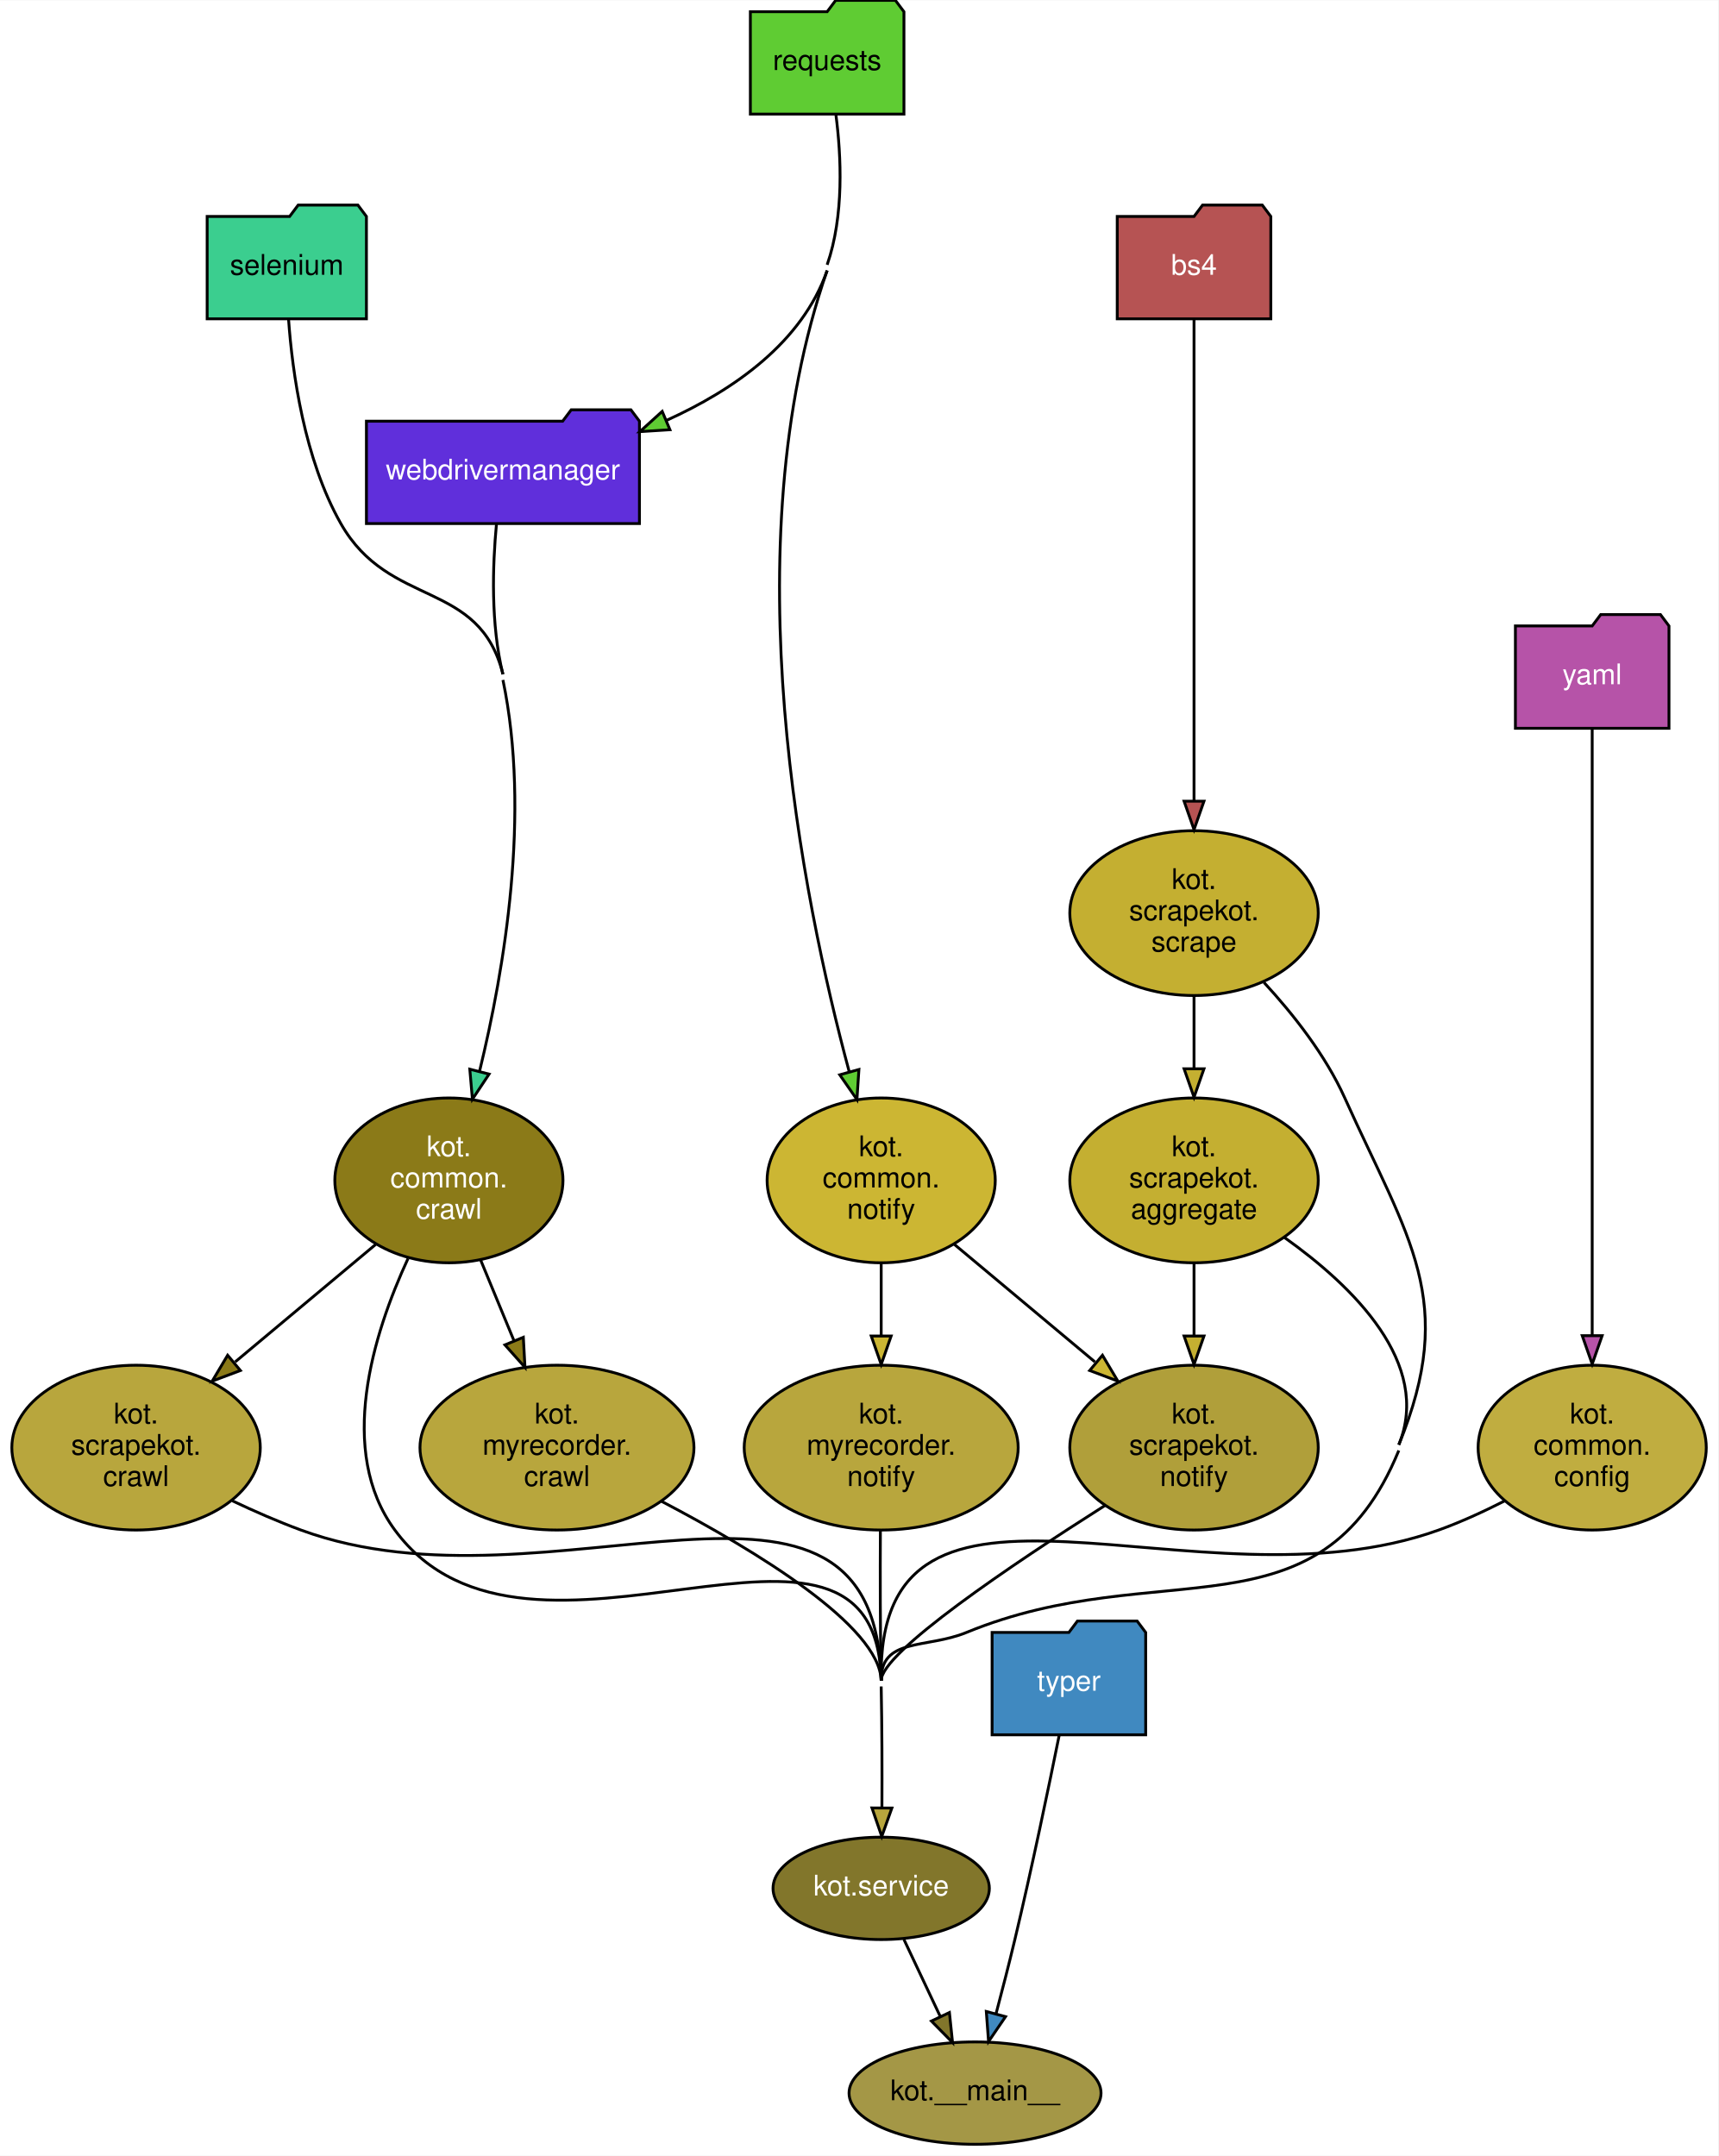
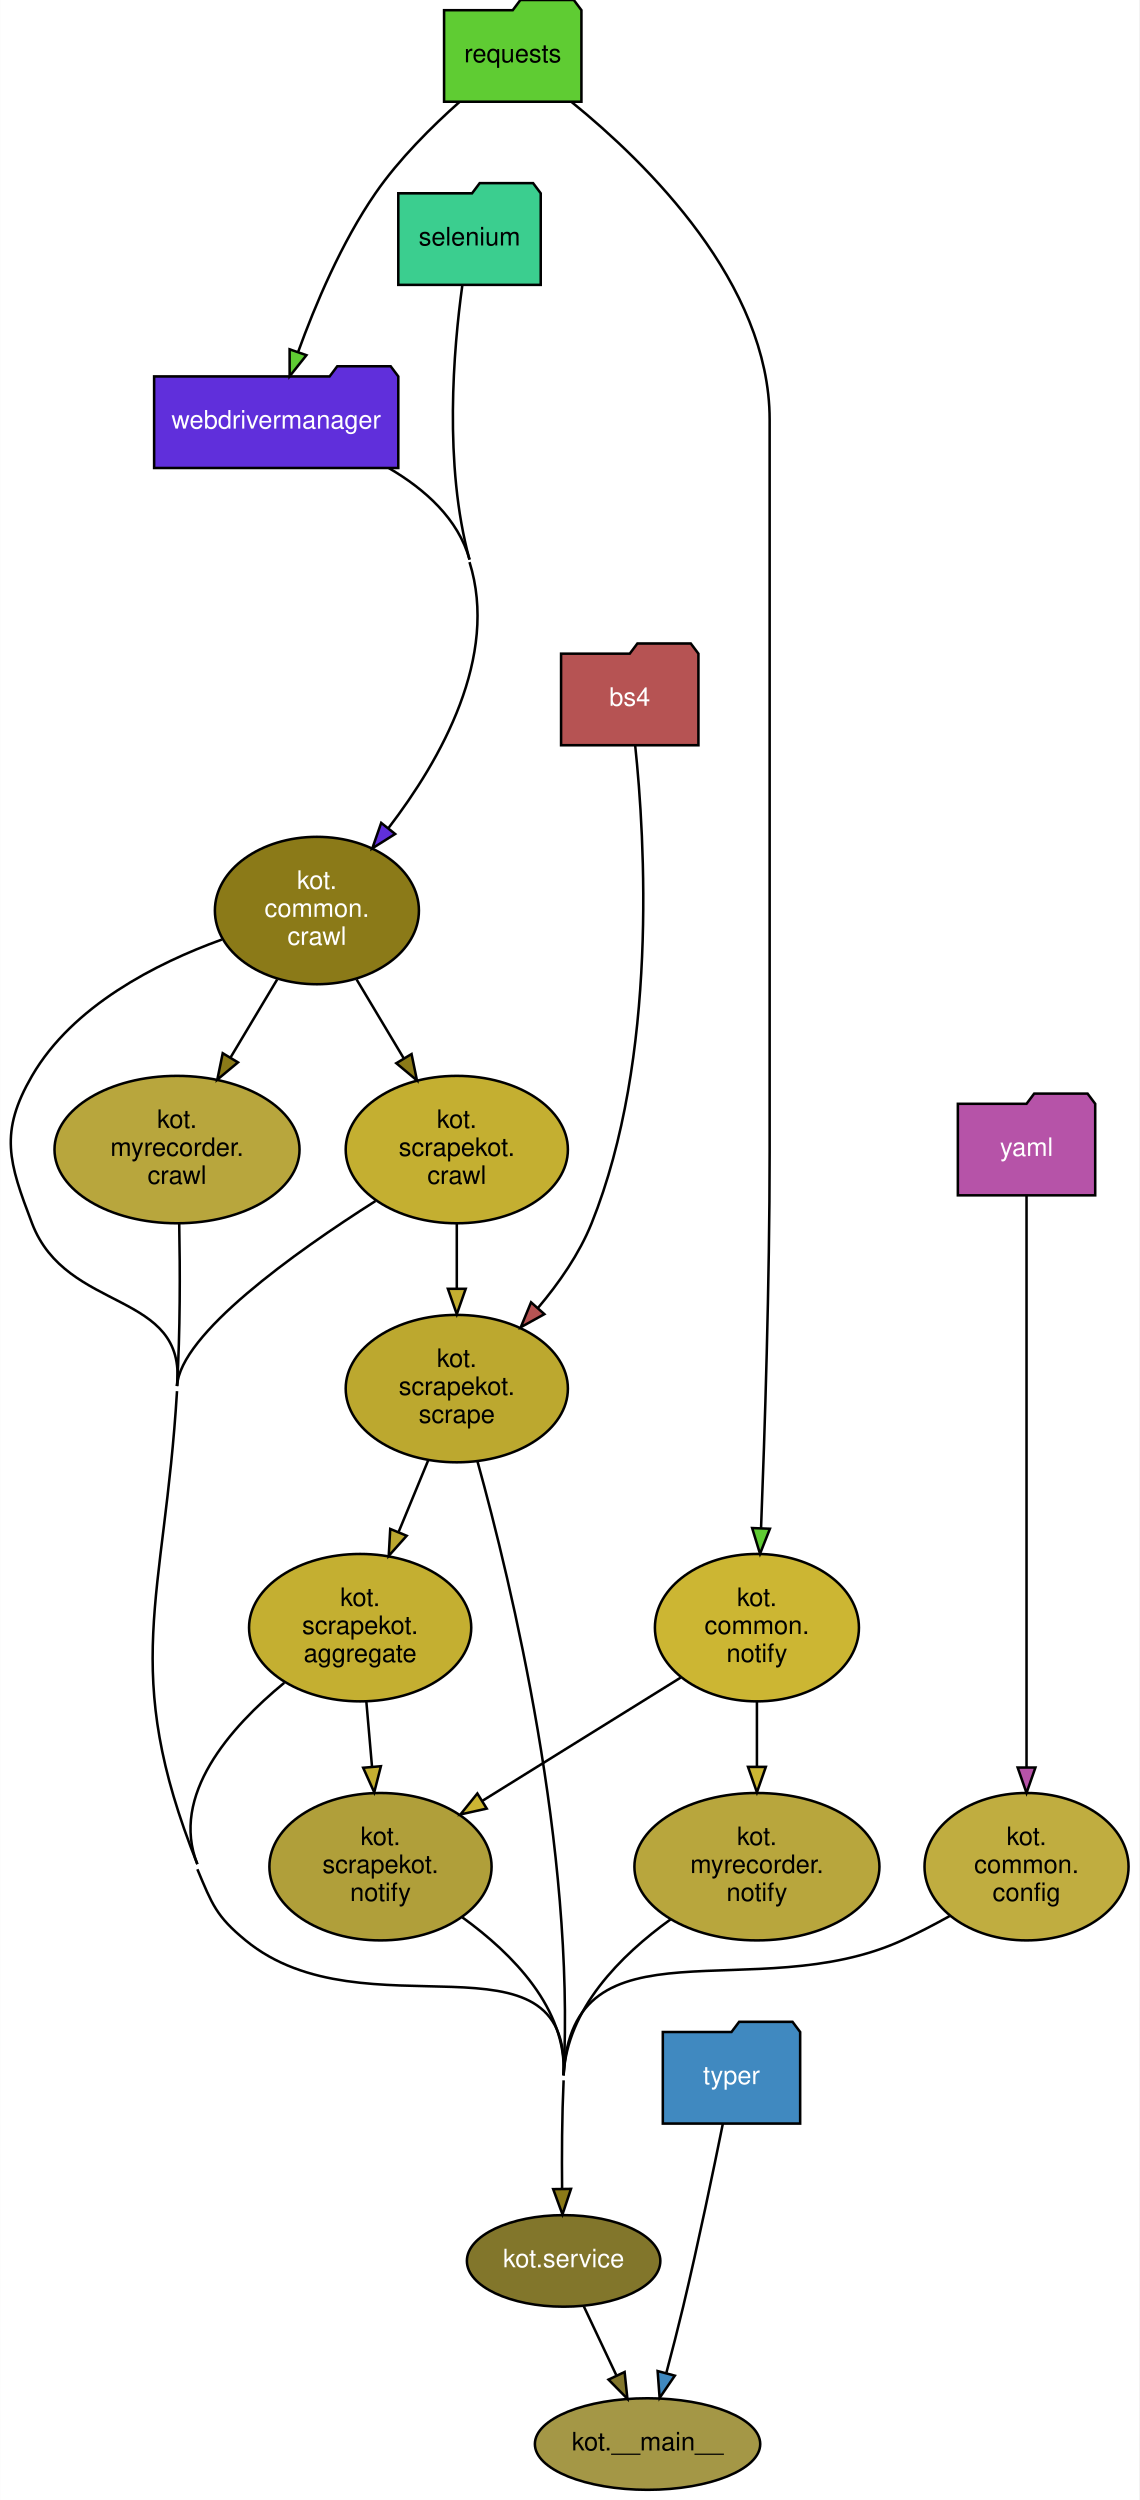
- <svg xmlns="http://www.w3.org/2000/svg" width="604pt" height="758pt" viewBox="0.00 0.00 604.15 757.95">
-   <g id="graph0" class="graph" transform="scale(1 1) rotate(0) translate(4 753.95)">
+ <svg xmlns="http://www.w3.org/2000/svg" width="448pt" height="983pt" viewBox="0.00 0.00 447.83 982.91">
+   <g id="graph0" class="graph" transform="scale(1 1) rotate(0) translate(4 978.91)">
    <style>.edge&gt;path:hover{stroke-width:8}</style>
-     <polygon fill="white" stroke="transparent" points="-4,4 -4,-753.95 600.15,-753.95 600.15,4 -4,4" />
+     <polygon fill="white" stroke="transparent" points="-4,4 -4,-978.91 443.83,-978.91 443.83,4 -4,4" />
    <g id="node1" class="node">
      <style>.edge&gt;path:hover{stroke-width:8}</style>
-       <ellipse fill="#a49746" stroke="black" cx="338.84" cy="-18" rx="44.3" ry="18" />
-       <text text-anchor="middle" x="338.84" y="-15.5" font-family="Helvetica,sans-Serif" font-size="10.00" fill="#000000">kot.__main__</text>
+       <ellipse fill="#a49746" stroke="black" cx="250.53" cy="-18" rx="44.3" ry="18" />
+       <text text-anchor="middle" x="250.53" y="-15.5" font-family="Helvetica,sans-Serif" font-size="10.00" fill="#000000">kot.__main__</text>
    </g>
    <g id="node2" class="node">
      <style>.edge&gt;path:hover{stroke-width:8}</style>
-       <ellipse fill="#c0ad40" stroke="black" cx="555.84" cy="-244.99" rx="40.11" ry="28.98" />
-       <text text-anchor="middle" x="555.84" y="-253.49" font-family="Helvetica,sans-Serif" font-size="10.00" fill="#000000">kot.</text>
-       <text text-anchor="middle" x="555.84" y="-242.49" font-family="Helvetica,sans-Serif" font-size="10.00" fill="#000000">common.</text>
-       <text text-anchor="middle" x="555.84" y="-231.49" font-family="Helvetica,sans-Serif" font-size="10.00" fill="#000000">config</text>
+       <ellipse fill="#c0ad40" stroke="black" cx="399.53" cy="-244.99" rx="40.11" ry="28.98" />
+       <text text-anchor="middle" x="399.53" y="-253.49" font-family="Helvetica,sans-Serif" font-size="10.00" fill="#000000">kot.</text>
+       <text text-anchor="middle" x="399.53" y="-242.49" font-family="Helvetica,sans-Serif" font-size="10.00" fill="#000000">common.</text>
+       <text text-anchor="middle" x="399.53" y="-231.49" font-family="Helvetica,sans-Serif" font-size="10.00" fill="#000000">config</text>
    </g>
    <g id="node11" class="node">
      <style>.edge&gt;path:hover{stroke-width:8}</style>
-       <ellipse fill="#82762b" stroke="black" cx="305.84" cy="-90" rx="38.03" ry="18" />
-       <text text-anchor="middle" x="305.84" y="-87.5" font-family="Helvetica,sans-Serif" font-size="10.00" fill="#ffffff">kot.service</text>
+       <ellipse fill="#82762b" stroke="black" cx="217.53" cy="-90" rx="38.03" ry="18" />
+       <text text-anchor="middle" x="217.53" y="-87.5" font-family="Helvetica,sans-Serif" font-size="10.00" fill="#ffffff">kot.service</text>
    </g>
    <g id="edge2" class="edge">
      <style>.edge&gt;path:hover{stroke-width:8}</style>
-       <path fill="none" stroke="black" d="M525.06,-226.26C517.63,-222.48 509.59,-218.79 501.84,-216 416.95,-185.41 303.98,-253.22 305.84,-163" />
+       <path fill="none" stroke="black" d="M369.4,-225.64C363.26,-222.23 356.77,-218.84 350.53,-216 292.62,-189.61 220.73,-226.55 217.53,-163" />
    </g>
    <g id="node3" class="node">
      <style>.edge&gt;path:hover{stroke-width:8}</style>
-       <ellipse fill="#8b7a18" stroke="black" cx="153.84" cy="-338.97" rx="40.11" ry="28.98" />
-       <text text-anchor="middle" x="153.84" y="-347.47" font-family="Helvetica,sans-Serif" font-size="10.00" fill="#ffffff">kot.</text>
-       <text text-anchor="middle" x="153.84" y="-336.47" font-family="Helvetica,sans-Serif" font-size="10.00" fill="#ffffff">common.</text>
-       <text text-anchor="middle" x="153.84" y="-325.47" font-family="Helvetica,sans-Serif" font-size="10.00" fill="#ffffff">crawl</text>
+       <ellipse fill="#8b7a18" stroke="black" cx="120.53" cy="-620.92" rx="40.11" ry="28.98" />
+       <text text-anchor="middle" x="120.53" y="-629.42" font-family="Helvetica,sans-Serif" font-size="10.00" fill="#ffffff">kot.</text>
+       <text text-anchor="middle" x="120.53" y="-618.42" font-family="Helvetica,sans-Serif" font-size="10.00" fill="#ffffff">common.</text>
+       <text text-anchor="middle" x="120.53" y="-607.42" font-family="Helvetica,sans-Serif" font-size="10.00" fill="#ffffff">crawl</text>
    </g>
    <g id="node5" class="node">
      <style>.edge&gt;path:hover{stroke-width:8}</style>
-       <ellipse fill="#b8a63d" stroke="black" cx="191.84" cy="-244.99" rx="48.17" ry="28.98" />
-       <text text-anchor="middle" x="191.84" y="-253.49" font-family="Helvetica,sans-Serif" font-size="10.00" fill="#000000">kot.</text>
-       <text text-anchor="middle" x="191.84" y="-242.49" font-family="Helvetica,sans-Serif" font-size="10.00" fill="#000000">myrecorder.</text>
-       <text text-anchor="middle" x="191.84" y="-231.49" font-family="Helvetica,sans-Serif" font-size="10.00" fill="#000000">crawl</text>
+       <ellipse fill="#b8a63d" stroke="black" cx="65.53" cy="-526.94" rx="48.17" ry="28.98" />
+       <text text-anchor="middle" x="65.53" y="-535.44" font-family="Helvetica,sans-Serif" font-size="10.00" fill="#000000">kot.</text>
+       <text text-anchor="middle" x="65.53" y="-524.44" font-family="Helvetica,sans-Serif" font-size="10.00" fill="#000000">myrecorder.</text>
+       <text text-anchor="middle" x="65.53" y="-513.44" font-family="Helvetica,sans-Serif" font-size="10.00" fill="#000000">crawl</text>
    </g>
    <g id="edge3" class="edge">
      <style>.edge&gt;path:hover{stroke-width:8}</style>
-       <path fill="none" stroke="black" d="M165.04,-310.87C168.68,-302.06 172.78,-292.13 176.66,-282.74" />
-       <polygon fill="#8b7a18" stroke="black" points="180.01,-283.79 180.59,-273.22 173.54,-281.12 180.01,-283.79" />
+       <path fill="none" stroke="black" d="M104.91,-593.81C99.21,-584.28 92.67,-573.34 86.58,-563.15" />
+       <polygon fill="#8b7a18" stroke="black" points="89.5,-561.22 81.37,-554.44 83.5,-564.82 89.5,-561.22" />
    </g>
    <g id="node8" class="node">
      <style>.edge&gt;path:hover{stroke-width:8}</style>
-       <ellipse fill="#b8a63d" stroke="black" cx="43.84" cy="-244.99" rx="43.68" ry="28.98" />
-       <text text-anchor="middle" x="43.84" y="-253.49" font-family="Helvetica,sans-Serif" font-size="10.00" fill="#000000">kot.</text>
-       <text text-anchor="middle" x="43.84" y="-242.49" font-family="Helvetica,sans-Serif" font-size="10.00" fill="#000000">scrapekot.</text>
-       <text text-anchor="middle" x="43.84" y="-231.49" font-family="Helvetica,sans-Serif" font-size="10.00" fill="#000000">crawl</text>
+       <ellipse fill="#c4af31" stroke="black" cx="175.53" cy="-526.94" rx="43.68" ry="28.98" />
+       <text text-anchor="middle" x="175.53" y="-535.44" font-family="Helvetica,sans-Serif" font-size="10.00" fill="#000000">kot.</text>
+       <text text-anchor="middle" x="175.53" y="-524.44" font-family="Helvetica,sans-Serif" font-size="10.00" fill="#000000">scrapekot.</text>
+       <text text-anchor="middle" x="175.53" y="-513.44" font-family="Helvetica,sans-Serif" font-size="10.00" fill="#000000">crawl</text>
    </g>
    <g id="edge4" class="edge">
      <style>.edge&gt;path:hover{stroke-width:8}</style>
-       <path fill="none" stroke="black" d="M128.05,-316.41C113.34,-304.11 94.71,-288.53 78.71,-275.15" />
-       <polygon fill="#8b7a18" stroke="black" points="80.53,-272.11 70.62,-268.38 76.04,-277.48 80.53,-272.11" />
+       <path fill="none" stroke="black" d="M136.14,-593.81C141.89,-584.2 148.49,-573.15 154.63,-562.88" />
+       <polygon fill="#8b7a18" stroke="black" points="157.74,-564.5 159.87,-554.12 151.74,-560.9 157.74,-564.5" />
    </g>
    <g id="edge5" class="edge">
      <style>.edge&gt;path:hover{stroke-width:8}</style>
-       <path fill="none" stroke="black" d="M139.48,-311.52C127.16,-284.86 114.37,-243.78 134.84,-216 182.05,-151.95 304.2,-242.55 305.84,-163" />
+       <path fill="none" stroke="black" d="M65.53,-431.96C60.56,-349.38 42.9,-322.84 73.53,-245.99" />
+       <path fill="none" stroke="black" d="M83.17,-609.52C57.2,-600.12 24.49,-583.43 8.53,-555.93 -4.41,-533.64 -0.65,-522.03 8.53,-497.95 22.08,-462.35 69.42,-471.84 65.53,-433.96" />
+       <path fill="none" stroke="black" d="M73.53,-243.99C79.37,-230.14 80.91,-225.54 92.53,-216 139.15,-177.69 220.35,-223.28 217.53,-163" />
+       <path fill="none" stroke="black" d="M217.53,-161C216.87,-146.96 216.8,-131.33 216.93,-118.4" />
+       <polygon fill="#8b7a18" stroke="black" points="220.43,-118.32 217.08,-108.27 213.43,-118.22 220.43,-118.32" />
    </g>
    <g id="node4" class="node">
      <style>.edge&gt;path:hover{stroke-width:8}</style>
-       <ellipse fill="#ccb633" stroke="black" cx="305.84" cy="-338.97" rx="40.11" ry="28.98" />
-       <text text-anchor="middle" x="305.84" y="-347.47" font-family="Helvetica,sans-Serif" font-size="10.00" fill="#000000">kot.</text>
-       <text text-anchor="middle" x="305.84" y="-336.47" font-family="Helvetica,sans-Serif" font-size="10.00" fill="#000000">common.</text>
-       <text text-anchor="middle" x="305.84" y="-325.47" font-family="Helvetica,sans-Serif" font-size="10.00" fill="#000000">notify</text>
+       <ellipse fill="#ccb633" stroke="black" cx="293.53" cy="-338.97" rx="40.11" ry="28.98" />
+       <text text-anchor="middle" x="293.53" y="-347.47" font-family="Helvetica,sans-Serif" font-size="10.00" fill="#000000">kot.</text>
+       <text text-anchor="middle" x="293.53" y="-336.47" font-family="Helvetica,sans-Serif" font-size="10.00" fill="#000000">common.</text>
+       <text text-anchor="middle" x="293.53" y="-325.47" font-family="Helvetica,sans-Serif" font-size="10.00" fill="#000000">notify</text>
    </g>
    <g id="node6" class="node">
      <style>.edge&gt;path:hover{stroke-width:8}</style>
-       <ellipse fill="#b8a63d" stroke="black" cx="305.84" cy="-244.99" rx="48.17" ry="28.98" />
-       <text text-anchor="middle" x="305.84" y="-253.49" font-family="Helvetica,sans-Serif" font-size="10.00" fill="#000000">kot.</text>
-       <text text-anchor="middle" x="305.84" y="-242.49" font-family="Helvetica,sans-Serif" font-size="10.00" fill="#000000">myrecorder.</text>
-       <text text-anchor="middle" x="305.84" y="-231.49" font-family="Helvetica,sans-Serif" font-size="10.00" fill="#000000">notify</text>
+       <ellipse fill="#b8a63d" stroke="black" cx="293.53" cy="-244.99" rx="48.17" ry="28.98" />
+       <text text-anchor="middle" x="293.53" y="-253.49" font-family="Helvetica,sans-Serif" font-size="10.00" fill="#000000">kot.</text>
+       <text text-anchor="middle" x="293.53" y="-242.49" font-family="Helvetica,sans-Serif" font-size="10.00" fill="#000000">myrecorder.</text>
+       <text text-anchor="middle" x="293.53" y="-231.49" font-family="Helvetica,sans-Serif" font-size="10.00" fill="#000000">notify</text>
    </g>
    <g id="edge6" class="edge">
      <style>.edge&gt;path:hover{stroke-width:8}</style>
-       <path fill="none" stroke="black" d="M305.84,-309.88C305.84,-301.84 305.84,-292.94 305.84,-284.39" />
-       <polygon fill="#ccb633" stroke="black" points="309.34,-284.23 305.84,-274.23 302.34,-284.23 309.34,-284.23" />
+       <path fill="none" stroke="black" d="M293.53,-309.88C293.53,-301.84 293.53,-292.94 293.53,-284.39" />
+       <polygon fill="#ccb633" stroke="black" points="297.03,-284.23 293.53,-274.23 290.03,-284.23 297.03,-284.23" />
    </g>
    <g id="node9" class="node">
      <style>.edge&gt;path:hover{stroke-width:8}</style>
-       <ellipse fill="#b09f3a" stroke="black" cx="415.84" cy="-244.99" rx="43.68" ry="28.98" />
-       <text text-anchor="middle" x="415.84" y="-253.49" font-family="Helvetica,sans-Serif" font-size="10.00" fill="#000000">kot.</text>
-       <text text-anchor="middle" x="415.84" y="-242.49" font-family="Helvetica,sans-Serif" font-size="10.00" fill="#000000">scrapekot.</text>
-       <text text-anchor="middle" x="415.84" y="-231.49" font-family="Helvetica,sans-Serif" font-size="10.00" fill="#000000">notify</text>
+       <ellipse fill="#b09f3a" stroke="black" cx="145.53" cy="-244.99" rx="43.68" ry="28.98" />
+       <text text-anchor="middle" x="145.53" y="-253.49" font-family="Helvetica,sans-Serif" font-size="10.00" fill="#000000">kot.</text>
+       <text text-anchor="middle" x="145.53" y="-242.49" font-family="Helvetica,sans-Serif" font-size="10.00" fill="#000000">scrapekot.</text>
+       <text text-anchor="middle" x="145.53" y="-231.49" font-family="Helvetica,sans-Serif" font-size="10.00" fill="#000000">notify</text>
    </g>
    <g id="edge7" class="edge">
      <style>.edge&gt;path:hover{stroke-width:8}</style>
-       <path fill="none" stroke="black" d="M331.63,-316.41C346.34,-304.11 364.97,-288.53 380.97,-275.15" />
-       <polygon fill="#ccb633" stroke="black" points="383.64,-277.48 389.06,-268.38 379.15,-272.11 383.64,-277.48" />
+       <path fill="none" stroke="black" d="M263.58,-319.36C241.16,-305.43 210.26,-286.22 185.7,-270.96" />
+       <polygon fill="#ccb633" stroke="black" points="187.3,-267.84 176.96,-265.53 183.61,-273.78 187.3,-267.84" />
    </g>
    <g id="edge8" class="edge">
      <style>.edge&gt;path:hover{stroke-width:8}</style>
-       <path fill="none" stroke="black" d="M228.68,-226.07C261.84,-208.7 305.44,-182.24 305.84,-163" />
+       <path fill="none" stroke="black" d="M66.4,-497.73C66.75,-479.52 66.81,-455.32 65.53,-433.96" />
    </g>
    <g id="edge9" class="edge">
      <style>.edge&gt;path:hover{stroke-width:8}</style>
-       <path fill="none" stroke="black" d="M305.56,-215.88C305.47,-200.29 305.48,-180.57 305.84,-163" />
+       <path fill="none" stroke="black" d="M259.52,-224.24C239.9,-210.1 218.84,-189 217.53,-163" />
    </g>
    <g id="node7" class="node">
      <style>.edge&gt;path:hover{stroke-width:8}</style>
-       <ellipse fill="#c4af31" stroke="black" cx="415.84" cy="-338.97" rx="43.68" ry="28.98" />
-       <text text-anchor="middle" x="415.84" y="-347.47" font-family="Helvetica,sans-Serif" font-size="10.00" fill="#000000">kot.</text>
-       <text text-anchor="middle" x="415.84" y="-336.47" font-family="Helvetica,sans-Serif" font-size="10.00" fill="#000000">scrapekot.</text>
-       <text text-anchor="middle" x="415.84" y="-325.47" font-family="Helvetica,sans-Serif" font-size="10.00" fill="#000000">aggregate</text>
+       <ellipse fill="#c4af31" stroke="black" cx="137.53" cy="-338.97" rx="43.68" ry="28.98" />
+       <text text-anchor="middle" x="137.53" y="-347.47" font-family="Helvetica,sans-Serif" font-size="10.00" fill="#000000">kot.</text>
+       <text text-anchor="middle" x="137.53" y="-336.47" font-family="Helvetica,sans-Serif" font-size="10.00" fill="#000000">scrapekot.</text>
+       <text text-anchor="middle" x="137.53" y="-325.47" font-family="Helvetica,sans-Serif" font-size="10.00" fill="#000000">aggregate</text>
    </g>
    <g id="edge10" class="edge">
      <style>.edge&gt;path:hover{stroke-width:8}</style>
-       <path fill="none" stroke="black" d="M415.84,-309.88C415.84,-301.84 415.84,-292.94 415.84,-284.39" />
-       <polygon fill="#c4af31" stroke="black" points="419.34,-284.23 415.84,-274.23 412.34,-284.23 419.34,-284.23" />
+       <path fill="none" stroke="black" d="M139.97,-309.88C140.67,-301.84 141.44,-292.94 142.19,-284.39" />
+       <polygon fill="#c4af31" stroke="black" points="145.69,-284.5 143.07,-274.23 138.72,-283.89 145.69,-284.5" />
    </g>
    <g id="edge11" class="edge">
      <style>.edge&gt;path:hover{stroke-width:8}</style>
-       <path fill="none" stroke="black" d="M487.84,-243.99C460.07,-176.16 403.64,-207.86 335.84,-180 321.67,-174.17 305.52,-178.32 305.84,-163" />
-       <path fill="none" stroke="black" d="M447.62,-318.89C471.95,-301.6 499.52,-274.52 487.84,-245.99" />
+       <path fill="none" stroke="black" d="M107.71,-317.31C86.24,-299.66 62.79,-272.92 73.53,-245.99" />
+     </g>
+     <g id="node10" class="node">
+       <style>.edge&gt;path:hover{stroke-width:8}</style>
+       <ellipse fill="#bca82f" stroke="black" cx="175.53" cy="-432.96" rx="43.68" ry="28.98" />
+       <text text-anchor="middle" x="175.53" y="-441.46" font-family="Helvetica,sans-Serif" font-size="10.00" fill="#000000">kot.</text>
+       <text text-anchor="middle" x="175.53" y="-430.46" font-family="Helvetica,sans-Serif" font-size="10.00" fill="#000000">scrapekot.</text>
+       <text text-anchor="middle" x="175.53" y="-419.46" font-family="Helvetica,sans-Serif" font-size="10.00" fill="#000000">scrape</text>
    </g>
    <g id="edge12" class="edge">
      <style>.edge&gt;path:hover{stroke-width:8}</style>
-       <path fill="none" stroke="black" d="M305.84,-161C306.13,-146.95 306.16,-131.31 306.1,-118.39" />
-       <polygon fill="#b8a63d" stroke="black" points="309.6,-118.24 306.04,-108.26 302.6,-118.28 309.6,-118.24" />
-       <path fill="none" stroke="black" d="M77.71,-226.28C85.51,-222.59 93.86,-218.93 101.84,-216 189.78,-183.71 303.91,-256.66 305.84,-163" />
+       <path fill="none" stroke="black" d="M175.53,-497.84C175.53,-489.8 175.53,-480.9 175.53,-472.36" />
+       <polygon fill="#c4af31" stroke="black" points="179.03,-472.2 175.53,-462.2 172.03,-472.2 179.03,-472.2" />
    </g>
    <g id="edge13" class="edge">
      <style>.edge&gt;path:hover{stroke-width:8}</style>
-       <path fill="none" stroke="black" d="M384.54,-224.65C351.95,-203.97 305.64,-172.84 305.84,-163" />
-     </g>
-     <g id="node10" class="node">
-       <style>.edge&gt;path:hover{stroke-width:8}</style>
-       <ellipse fill="#c4af31" stroke="black" cx="415.84" cy="-432.96" rx="43.68" ry="28.98" />
-       <text text-anchor="middle" x="415.84" y="-441.46" font-family="Helvetica,sans-Serif" font-size="10.00" fill="#000000">kot.</text>
-       <text text-anchor="middle" x="415.84" y="-430.46" font-family="Helvetica,sans-Serif" font-size="10.00" fill="#000000">scrapekot.</text>
-       <text text-anchor="middle" x="415.84" y="-419.46" font-family="Helvetica,sans-Serif" font-size="10.00" fill="#000000">scrape</text>
+       <path fill="none" stroke="black" d="M143.59,-506.73C111.55,-486.35 66.75,-454.33 65.53,-433.96" />
    </g>
    <g id="edge14" class="edge">
      <style>.edge&gt;path:hover{stroke-width:8}</style>
-       <path fill="none" stroke="black" d="M415.84,-403.86C415.84,-395.82 415.84,-386.92 415.84,-378.38" />
-       <polygon fill="#c4af31" stroke="black" points="419.34,-378.22 415.84,-368.22 412.34,-378.22 419.34,-378.22" />
+       <path fill="none" stroke="black" d="M177.72,-225.07C197.5,-210.75 218.84,-189.12 217.53,-163" />
    </g>
    <g id="edge15" class="edge">
      <style>.edge&gt;path:hover{stroke-width:8}</style>
-       <path fill="none" stroke="black" d="M440.44,-408.57C450.84,-397.29 462.09,-382.96 468.84,-367.97 491.37,-317.94 508.63,-296.77 487.84,-245.99" />
+       <path fill="none" stroke="black" d="M164.33,-404.86C160.69,-396.05 156.59,-386.12 152.71,-376.72" />
+       <polygon fill="#bca82f" stroke="black" points="155.83,-375.1 148.77,-367.2 149.36,-377.78 155.83,-375.1" />
    </g>
    <g id="edge16" class="edge">
      <style>.edge&gt;path:hover{stroke-width:8}</style>
-       <path fill="none" stroke="black" d="M313.83,-72.05C317.64,-63.97 322.28,-54.12 326.53,-45.11" />
-       <polygon fill="#82762b" stroke="black" points="329.83,-46.33 330.93,-35.79 323.5,-43.34 329.83,-46.33" />
+       <path fill="none" stroke="black" d="M183.68,-404.28C197.12,-355.74 222.02,-251.97 217.53,-163" />
+     </g>
+     <g id="edge17" class="edge">
+       <style>.edge&gt;path:hover{stroke-width:8}</style>
+       <path fill="none" stroke="black" d="M225.51,-72.05C229.32,-63.97 233.97,-54.12 238.22,-45.11" />
+       <polygon fill="#82762b" stroke="black" points="241.51,-46.33 242.61,-35.79 235.18,-43.34 241.51,-46.33" />
    </g>
    <g id="node12" class="node">
      <style>.edge&gt;path:hover{stroke-width:8}</style>
-       <polygon fill="#b65353" stroke="black" points="442.84,-677.95 439.84,-681.95 418.84,-681.95 415.84,-677.95 388.84,-677.95 388.84,-641.95 442.84,-641.95 442.84,-677.95" />
-       <text text-anchor="middle" x="415.84" y="-657.45" font-family="Helvetica,sans-Serif" font-size="10.00" fill="#ffffff">bs4</text>
+       <polygon fill="#b65353" stroke="black" points="270.53,-721.91 267.53,-725.91 246.53,-725.91 243.53,-721.91 216.53,-721.91 216.53,-685.91 270.53,-685.91 270.53,-721.91" />
+       <text text-anchor="middle" x="243.53" y="-701.41" font-family="Helvetica,sans-Serif" font-size="10.00" fill="#ffffff">bs4</text>
    </g>
    <g id="edge1" class="edge">
      <style>.edge&gt;path:hover{stroke-width:8}</style>
-       <path fill="none" stroke="black" d="M415.84,-641.67C415.84,-605.72 415.84,-522.12 415.84,-472.63" />
-       <polygon fill="#b65353" stroke="black" points="419.34,-472.32 415.84,-462.32 412.34,-472.32 419.34,-472.32" />
+       <path fill="none" stroke="black" d="M245.68,-685.66C249.5,-649.38 254.75,-563.16 228.53,-497.95 223.68,-485.91 215.7,-474.43 207.38,-464.6" />
+       <polygon fill="#b65353" stroke="black" points="209.96,-462.23 200.69,-457.1 204.73,-466.89 209.96,-462.23" />
    </g>
    <g id="node13" class="node">
      <style>.edge&gt;path:hover{stroke-width:8}</style>
-       <polygon fill="#5fcc33" stroke="black" points="313.84,-749.95 310.84,-753.95 289.84,-753.95 286.84,-749.95 259.84,-749.95 259.84,-713.95 313.84,-713.95 313.84,-749.95" />
-       <text text-anchor="middle" x="286.84" y="-729.45" font-family="Helvetica,sans-Serif" font-size="10.00" fill="#000000">requests</text>
-     </g>
-     <g id="edge17" class="edge">
-       <style>.edge&gt;path:hover{stroke-width:8}</style>
-       <path fill="none" stroke="black" d="M286.84,-658.95C253.07,-561.87 278.13,-438.23 294.56,-377.33" />
-       <polygon fill="#5fcc33" stroke="black" points="298.01,-377.97 297.31,-367.4 291.27,-376.1 298.01,-377.97" />
+       <polygon fill="#5fcc33" stroke="black" points="224.53,-974.91 221.53,-978.91 200.53,-978.91 197.53,-974.91 170.53,-974.91 170.53,-938.91 224.53,-938.91 224.53,-974.91" />
+       <text text-anchor="middle" x="197.53" y="-954.41" font-family="Helvetica,sans-Serif" font-size="10.00" fill="#000000">requests</text>
+     </g>
+     <g id="edge18" class="edge">
+       <style>.edge&gt;path:hover{stroke-width:8}</style>
+       <path fill="none" stroke="black" d="M220.7,-938.78C250.52,-914.58 298.53,-867.31 298.53,-813.91 298.53,-813.91 298.53,-813.91 298.53,-525.94 298.53,-474.72 296.61,-415.59 295.15,-378.01" />
+       <polygon fill="#5fcc33" stroke="black" points="298.64,-377.86 294.75,-368.01 291.65,-378.14 298.64,-377.86" />
    </g>
    <g id="node16" class="node">
      <style>.edge&gt;path:hover{stroke-width:8}</style>
-       <polygon fill="#602fdb" stroke="black" points="220.84,-605.95 217.84,-609.95 196.84,-609.95 193.84,-605.95 124.84,-605.95 124.84,-569.95 220.84,-569.95 220.84,-605.95" />
-       <text text-anchor="middle" x="172.84" y="-585.45" font-family="Helvetica,sans-Serif" font-size="10.00" fill="#ffffff">webdrivermanager</text>
-     </g>
-     <g id="edge18" class="edge">
-       <style>.edge&gt;path:hover{stroke-width:8}</style>
-       <path fill="none" stroke="black" d="M286.84,-658.95C278.05,-633.68 254.08,-616.97 230.38,-606.25" />
-       <polygon fill="#5fcc33" stroke="black" points="231.56,-602.95 220.99,-602.28 228.84,-609.4 231.56,-602.95" />
-       <path fill="none" stroke="black" d="M289.92,-713.74C291.8,-699.24 292.83,-678.17 286.84,-660.95" />
+       <polygon fill="#602fdb" stroke="black" points="152.53,-830.91 149.53,-834.91 128.53,-834.91 125.53,-830.91 56.53,-830.91 56.53,-794.91 152.53,-794.91 152.53,-830.91" />
+       <text text-anchor="middle" x="104.53" y="-810.41" font-family="Helvetica,sans-Serif" font-size="10.00" fill="#ffffff">webdrivermanager</text>
+     </g>
+     <g id="edge19" class="edge">
+       <style>.edge&gt;path:hover{stroke-width:8}</style>
+       <path fill="none" stroke="black" d="M176.64,-938.87C165.73,-929.18 152.77,-916.32 143.53,-902.91 130.19,-883.58 119.82,-858.95 113.14,-840.51" />
+       <polygon fill="#5fcc33" stroke="black" points="116.41,-839.26 109.81,-830.97 109.8,-841.57 116.41,-839.26" />
    </g>
    <g id="node14" class="node">
      <style>.edge&gt;path:hover{stroke-width:8}</style>
-       <polygon fill="#3bce8f" stroke="black" points="124.84,-677.95 121.84,-681.95 100.84,-681.95 97.84,-677.95 68.84,-677.95 68.84,-641.95 124.84,-641.95 124.84,-677.95" />
-       <text text-anchor="middle" x="96.84" y="-657.45" font-family="Helvetica,sans-Serif" font-size="10.00" fill="#000000">selenium</text>
-     </g>
-     <g id="edge19" class="edge">
-       <style>.edge&gt;path:hover{stroke-width:8}</style>
-       <path fill="none" stroke="black" d="M97.46,-641.8C98.8,-623.04 102.98,-592.62 115.84,-569.95 132.91,-539.86 164.52,-550.53 172.84,-516.95" />
-       <path fill="none" stroke="black" d="M172.84,-514.95C182.63,-468.13 173.35,-413.14 164.65,-377.48" />
-       <polygon fill="#3bce8f" stroke="black" points="167.97,-376.34 162.11,-367.51 161.19,-378.07 167.97,-376.34" />
+       <polygon fill="#3bce8f" stroke="black" points="208.53,-902.91 205.53,-906.91 184.53,-906.91 181.53,-902.91 152.53,-902.91 152.53,-866.91 208.53,-866.91 208.53,-902.91" />
+       <text text-anchor="middle" x="180.53" y="-882.41" font-family="Helvetica,sans-Serif" font-size="10.00" fill="#000000">selenium</text>
+     </g>
+     <g id="edge20" class="edge">
+       <style>.edge&gt;path:hover{stroke-width:8}</style>
+       <path fill="none" stroke="black" d="M177.68,-866.55C174.3,-842.05 170.3,-796.17 180.53,-758.91" />
    </g>
    <g id="node15" class="node">
      <style>.edge&gt;path:hover{stroke-width:8}</style>
-       <polygon fill="#4089c0" stroke="black" points="398.84,-180 395.84,-184 374.84,-184 371.84,-180 344.84,-180 344.84,-144 398.84,-144 398.84,-180" />
-       <text text-anchor="middle" x="371.84" y="-159.5" font-family="Helvetica,sans-Serif" font-size="10.00" fill="#ffffff">typer</text>
-     </g>
-     <g id="edge20" class="edge">
-       <style>.edge&gt;path:hover{stroke-width:8}</style>
-       <path fill="none" stroke="black" d="M368.44,-143.88C364.81,-125.92 358.78,-96.9 352.84,-72 350.82,-63.54 348.46,-54.36 346.26,-46.06" />
-       <polygon fill="#4089c0" stroke="black" points="349.56,-44.88 343.59,-36.13 342.8,-46.7 349.56,-44.88" />
+       <polygon fill="#4089c0" stroke="black" points="310.53,-180 307.53,-184 286.53,-184 283.53,-180 256.53,-180 256.53,-144 310.53,-144 310.53,-180" />
+       <text text-anchor="middle" x="283.53" y="-159.5" font-family="Helvetica,sans-Serif" font-size="10.00" fill="#ffffff">typer</text>
    </g>
    <g id="edge21" class="edge">
      <style>.edge&gt;path:hover{stroke-width:8}</style>
-       <path fill="none" stroke="black" d="M170.56,-569.7C169.2,-555.35 168.49,-534.52 172.84,-516.95" />
+       <path fill="none" stroke="black" d="M280.12,-143.88C276.5,-125.92 270.47,-96.9 264.53,-72 262.51,-63.54 260.14,-54.36 257.94,-46.06" />
+       <polygon fill="#4089c0" stroke="black" points="261.25,-44.88 255.27,-36.13 254.49,-46.7 261.25,-44.88" />
+     </g>
+     <g id="edge22" class="edge">
+       <style>.edge&gt;path:hover{stroke-width:8}</style>
+       <path fill="none" stroke="black" d="M180.53,-757.91C192.16,-720.88 169.4,-680.41 148.65,-653.33" />
+       <polygon fill="#602fdb" stroke="black" points="151.29,-651.02 142.32,-645.38 145.81,-655.38 151.29,-651.02" />
+       <path fill="none" stroke="black" d="M148.82,-794.87C162.98,-786.59 176.14,-774.89 180.53,-758.91" />
    </g>
    <g id="node17" class="node">
      <style>.edge&gt;path:hover{stroke-width:8}</style>
-       <polygon fill="#b653a8" stroke="black" points="582.84,-533.95 579.84,-537.95 558.84,-537.95 555.84,-533.95 528.84,-533.95 528.84,-497.95 582.84,-497.95 582.84,-533.95" />
-       <text text-anchor="middle" x="555.84" y="-513.45" font-family="Helvetica,sans-Serif" font-size="10.00" fill="#ffffff">yaml</text>
-     </g>
-     <g id="edge22" class="edge">
-       <style>.edge&gt;path:hover{stroke-width:8}</style>
-       <path fill="none" stroke="black" d="M555.84,-497.71C555.84,-455.06 555.84,-343.73 555.84,-284.44" />
-       <polygon fill="#b653a8" stroke="black" points="559.34,-284.36 555.84,-274.36 552.34,-284.36 559.34,-284.36" />
+       <polygon fill="#b653a8" stroke="black" points="426.53,-544.94 423.53,-548.94 402.53,-548.94 399.53,-544.94 372.53,-544.94 372.53,-508.94 426.53,-508.94 426.53,-544.94" />
+       <text text-anchor="middle" x="399.53" y="-524.44" font-family="Helvetica,sans-Serif" font-size="10.00" fill="#ffffff">yaml</text>
+     </g>
+     <g id="edge23" class="edge">
+       <style>.edge&gt;path:hover{stroke-width:8}</style>
+       <path fill="none" stroke="black" d="M399.53,-508.85C399.53,-464.63 399.53,-345.65 399.53,-284.07" />
+       <polygon fill="#b653a8" stroke="black" points="403.03,-283.99 399.53,-273.99 396.03,-283.99 403.03,-283.99" />
    </g>
  </g>
</svg>
